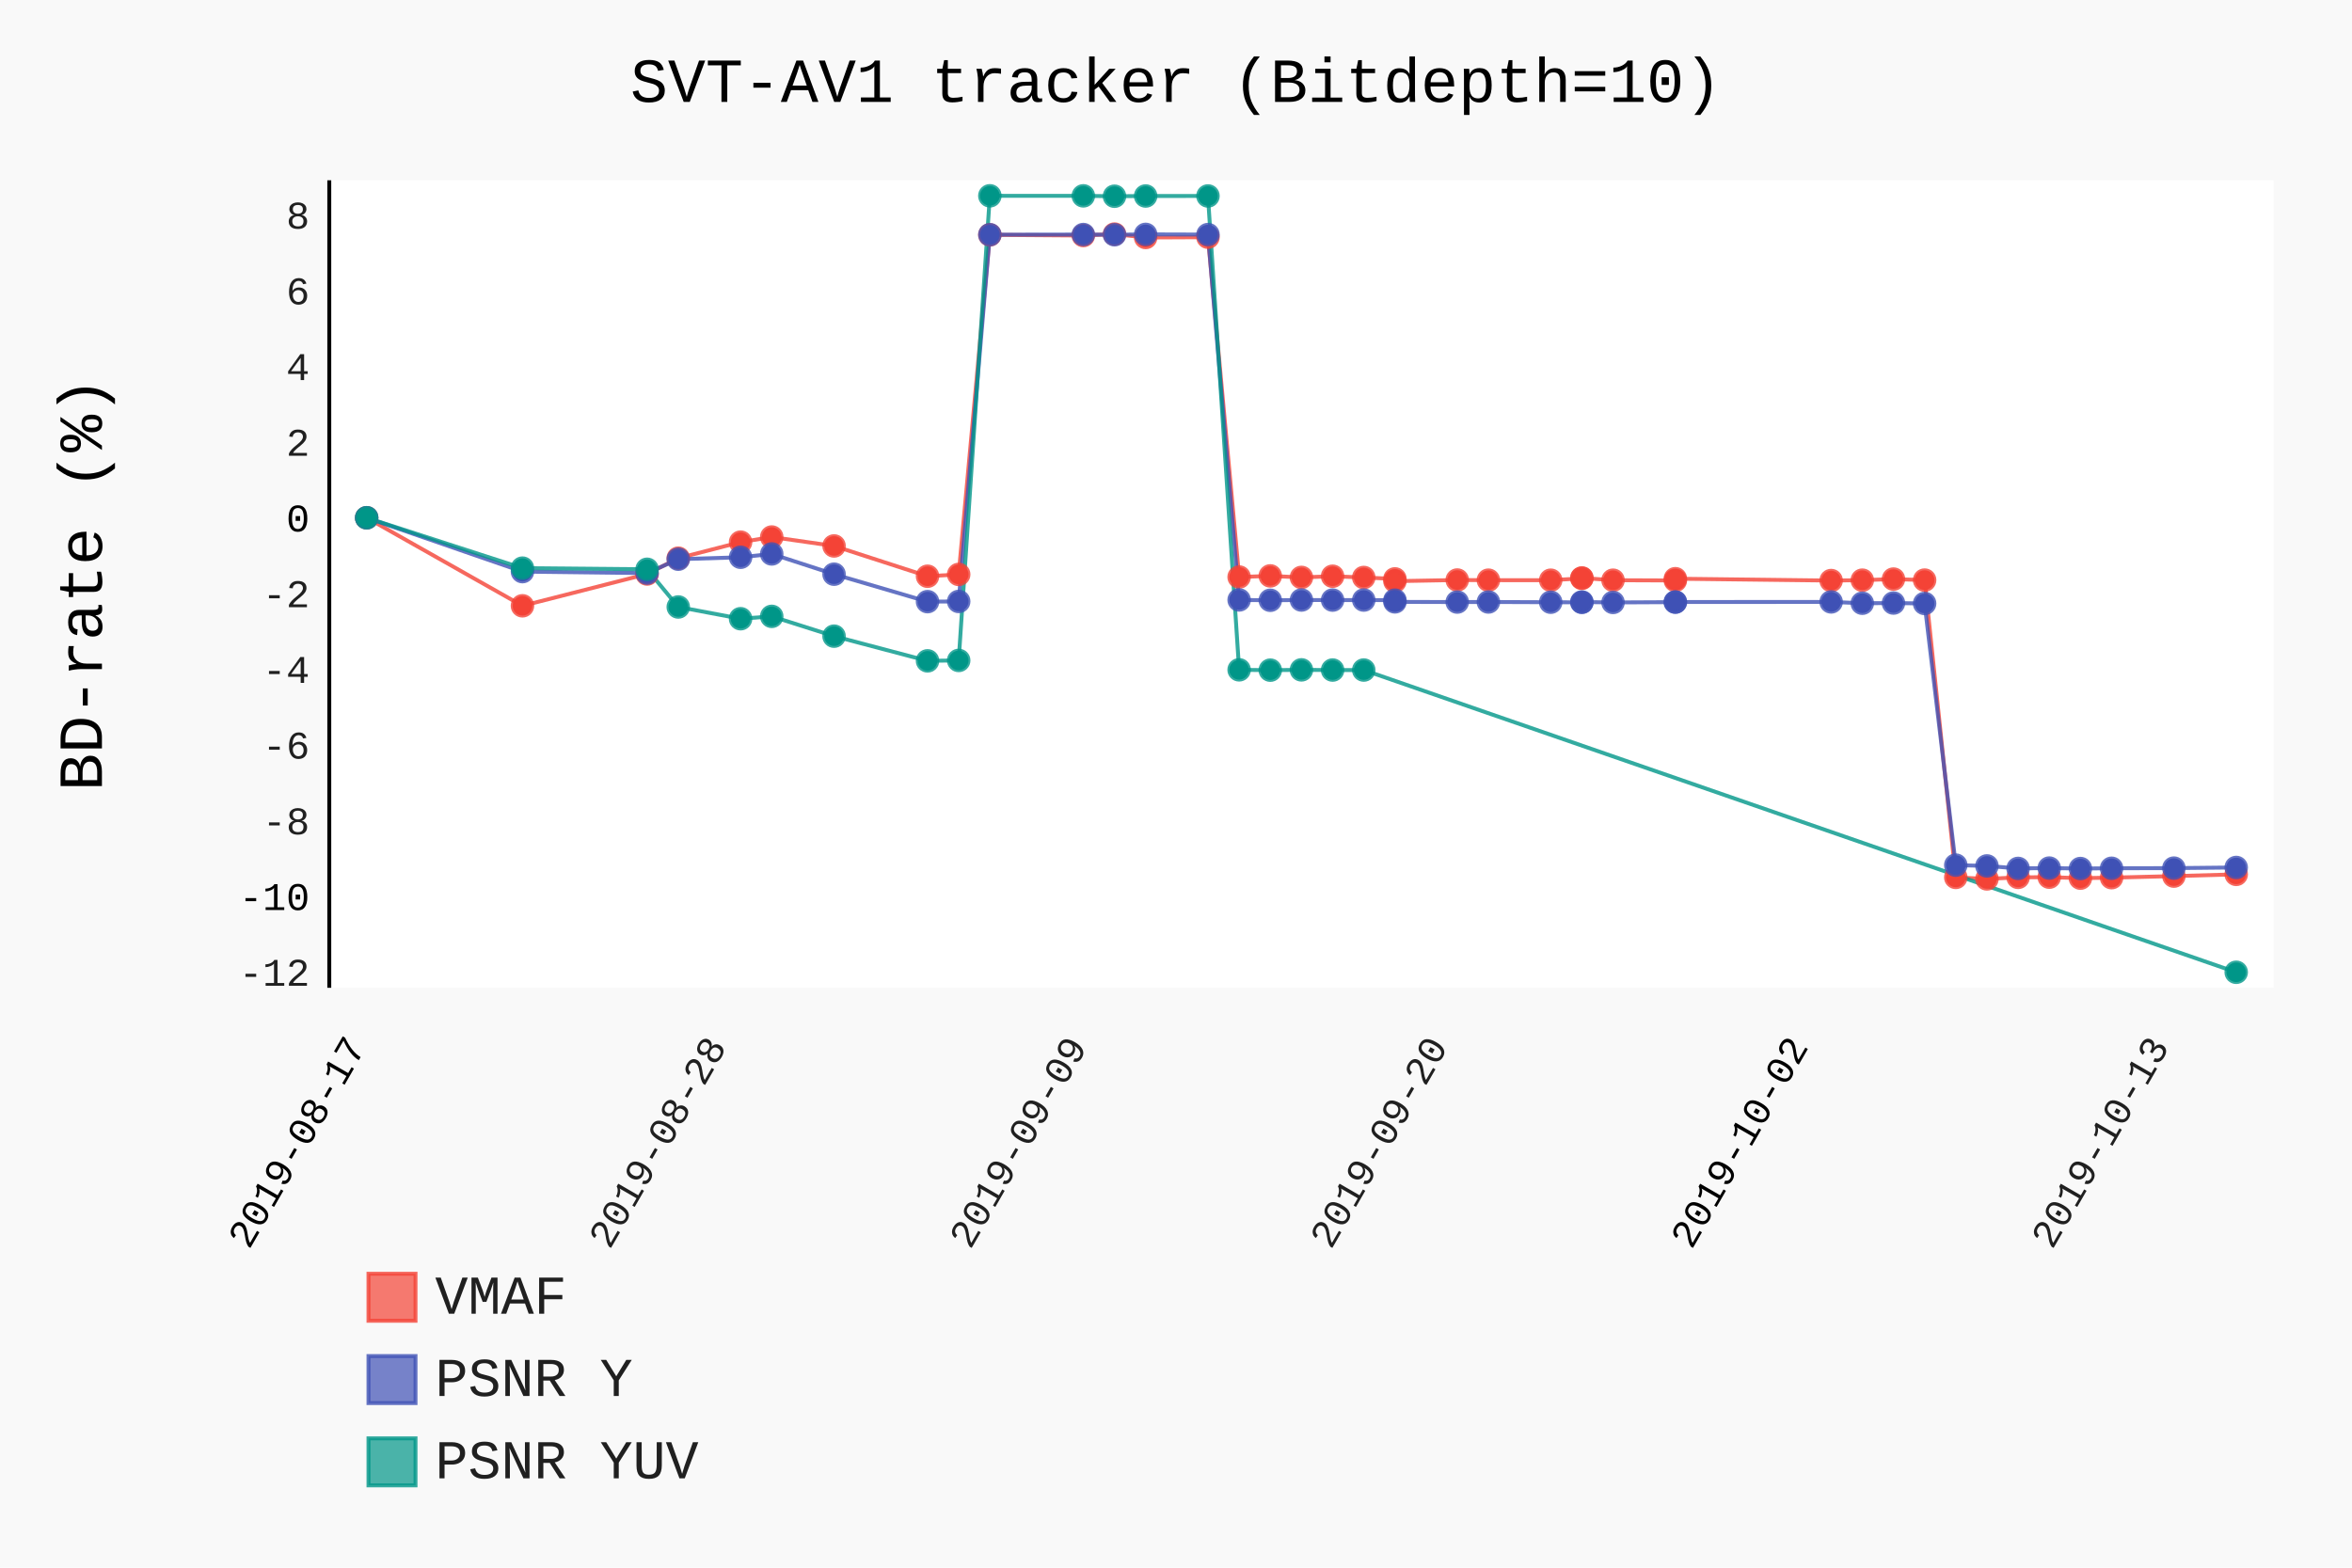
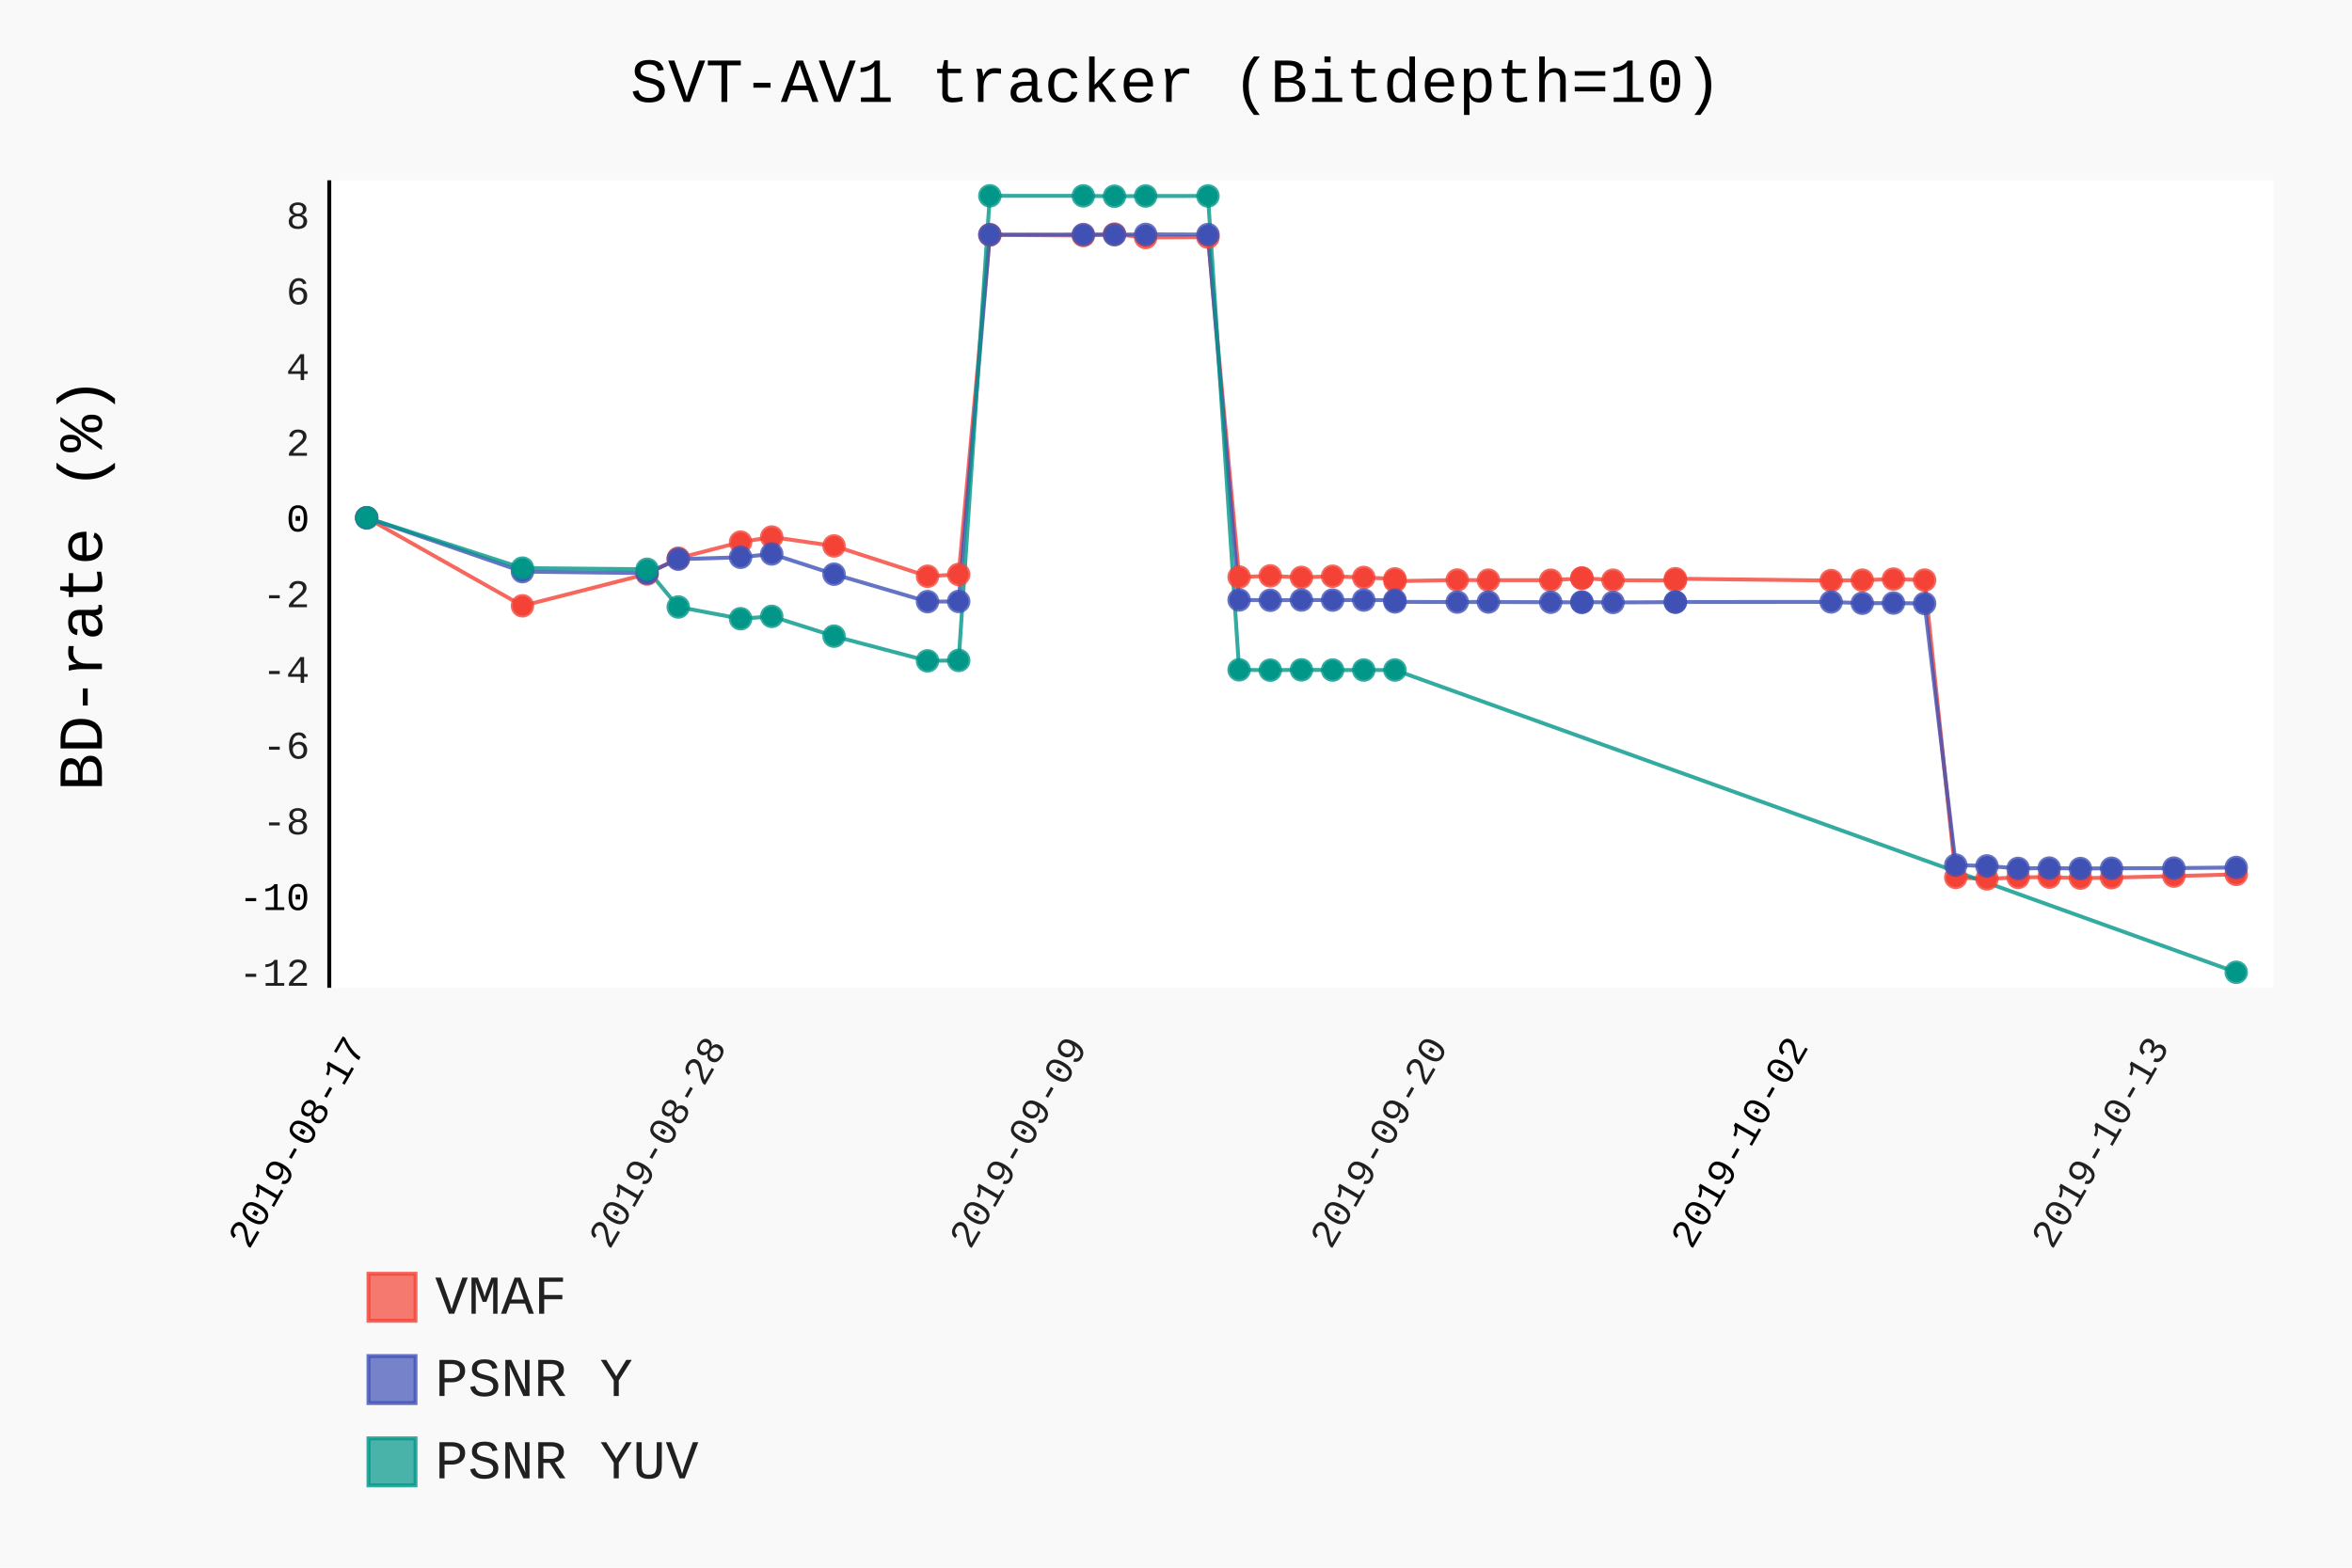
- <svg xmlns="http://www.w3.org/2000/svg" id="chart-64e48cfb-0dfd-43fa-b0f2-e432ab1cb1cc" class="pygal-chart" viewBox="0 0 600 400">
+ <svg xmlns="http://www.w3.org/2000/svg" id="chart-b3fc0b1e-4d99-46ae-9291-65f2c4a18e36" class="pygal-chart" viewBox="0 0 600 400">
  <defs>
-     <style type="text/css">#chart-64e48cfb-0dfd-43fa-b0f2-e432ab1cb1cc{-webkit-user-select:none;-webkit-font-smoothing:antialiased;font-family:Consolas,"Liberation Mono",Menlo,Courier,monospace}#chart-64e48cfb-0dfd-43fa-b0f2-e432ab1cb1cc .title{font-family:Consolas,"Liberation Mono",Menlo,Courier,monospace;font-size:16px}#chart-64e48cfb-0dfd-43fa-b0f2-e432ab1cb1cc .legends .legend text{font-family:Consolas,"Liberation Mono",Menlo,Courier,monospace;font-size:14px}#chart-64e48cfb-0dfd-43fa-b0f2-e432ab1cb1cc .axis text{font-family:Consolas,"Liberation Mono",Menlo,Courier,monospace;font-size:10px}#chart-64e48cfb-0dfd-43fa-b0f2-e432ab1cb1cc .axis text.major{font-family:Consolas,"Liberation Mono",Menlo,Courier,monospace;font-size:10px}#chart-64e48cfb-0dfd-43fa-b0f2-e432ab1cb1cc .text-overlay text.value{font-family:Consolas,"Liberation Mono",Menlo,Courier,monospace;font-size:16px}#chart-64e48cfb-0dfd-43fa-b0f2-e432ab1cb1cc .text-overlay text.label{font-family:Consolas,"Liberation Mono",Menlo,Courier,monospace;font-size:10px}#chart-64e48cfb-0dfd-43fa-b0f2-e432ab1cb1cc .tooltip{font-family:Consolas,"Liberation Mono",Menlo,Courier,monospace;font-size:14px}#chart-64e48cfb-0dfd-43fa-b0f2-e432ab1cb1cc text.no_data{font-family:Consolas,"Liberation Mono",Menlo,Courier,monospace;font-size:64px}
- #chart-64e48cfb-0dfd-43fa-b0f2-e432ab1cb1cc{background-color:rgba(249,249,249,1)}#chart-64e48cfb-0dfd-43fa-b0f2-e432ab1cb1cc path,#chart-64e48cfb-0dfd-43fa-b0f2-e432ab1cb1cc line,#chart-64e48cfb-0dfd-43fa-b0f2-e432ab1cb1cc rect,#chart-64e48cfb-0dfd-43fa-b0f2-e432ab1cb1cc circle{-webkit-transition:150ms;-moz-transition:150ms;transition:150ms}#chart-64e48cfb-0dfd-43fa-b0f2-e432ab1cb1cc .graph &gt; .background{fill:rgba(249,249,249,1)}#chart-64e48cfb-0dfd-43fa-b0f2-e432ab1cb1cc .plot &gt; .background{fill:rgba(255,255,255,1)}#chart-64e48cfb-0dfd-43fa-b0f2-e432ab1cb1cc .graph{fill:rgba(0,0,0,.87)}#chart-64e48cfb-0dfd-43fa-b0f2-e432ab1cb1cc text.no_data{fill:rgba(0,0,0,1)}#chart-64e48cfb-0dfd-43fa-b0f2-e432ab1cb1cc .title{fill:rgba(0,0,0,1)}#chart-64e48cfb-0dfd-43fa-b0f2-e432ab1cb1cc .legends .legend text{fill:rgba(0,0,0,.87)}#chart-64e48cfb-0dfd-43fa-b0f2-e432ab1cb1cc .legends .legend:hover text{fill:rgba(0,0,0,1)}#chart-64e48cfb-0dfd-43fa-b0f2-e432ab1cb1cc .axis .line{stroke:rgba(0,0,0,1)}#chart-64e48cfb-0dfd-43fa-b0f2-e432ab1cb1cc .axis .guide.line{stroke:rgba(0,0,0,.54)}#chart-64e48cfb-0dfd-43fa-b0f2-e432ab1cb1cc .axis .major.line{stroke:rgba(0,0,0,.87)}#chart-64e48cfb-0dfd-43fa-b0f2-e432ab1cb1cc .axis text.major{fill:rgba(0,0,0,1)}#chart-64e48cfb-0dfd-43fa-b0f2-e432ab1cb1cc .axis.y .guides:hover .guide.line,#chart-64e48cfb-0dfd-43fa-b0f2-e432ab1cb1cc .line-graph .axis.x .guides:hover .guide.line,#chart-64e48cfb-0dfd-43fa-b0f2-e432ab1cb1cc .stackedline-graph .axis.x .guides:hover .guide.line,#chart-64e48cfb-0dfd-43fa-b0f2-e432ab1cb1cc .xy-graph .axis.x .guides:hover .guide.line{stroke:rgba(0,0,0,1)}#chart-64e48cfb-0dfd-43fa-b0f2-e432ab1cb1cc .axis .guides:hover text{fill:rgba(0,0,0,1)}#chart-64e48cfb-0dfd-43fa-b0f2-e432ab1cb1cc .reactive{fill-opacity:.7;stroke-opacity:.8}#chart-64e48cfb-0dfd-43fa-b0f2-e432ab1cb1cc .ci{stroke:rgba(0,0,0,.87)}#chart-64e48cfb-0dfd-43fa-b0f2-e432ab1cb1cc .reactive.active,#chart-64e48cfb-0dfd-43fa-b0f2-e432ab1cb1cc .active .reactive{fill-opacity:.8;stroke-opacity:.9;stroke-width:4}#chart-64e48cfb-0dfd-43fa-b0f2-e432ab1cb1cc .ci .reactive.active{stroke-width:1.5}#chart-64e48cfb-0dfd-43fa-b0f2-e432ab1cb1cc .series text{fill:rgba(0,0,0,1)}#chart-64e48cfb-0dfd-43fa-b0f2-e432ab1cb1cc .tooltip rect{fill:rgba(255,255,255,1);stroke:rgba(0,0,0,1);-webkit-transition:opacity 150ms;-moz-transition:opacity 150ms;transition:opacity 150ms}#chart-64e48cfb-0dfd-43fa-b0f2-e432ab1cb1cc .tooltip .label{fill:rgba(0,0,0,.87)}#chart-64e48cfb-0dfd-43fa-b0f2-e432ab1cb1cc .tooltip .label{fill:rgba(0,0,0,.87)}#chart-64e48cfb-0dfd-43fa-b0f2-e432ab1cb1cc .tooltip .legend{font-size:.8em;fill:rgba(0,0,0,.54)}#chart-64e48cfb-0dfd-43fa-b0f2-e432ab1cb1cc .tooltip .x_label{font-size:.6em;fill:rgba(0,0,0,1)}#chart-64e48cfb-0dfd-43fa-b0f2-e432ab1cb1cc .tooltip .xlink{font-size:.5em;text-decoration:underline}#chart-64e48cfb-0dfd-43fa-b0f2-e432ab1cb1cc .tooltip .value{font-size:1.5em}#chart-64e48cfb-0dfd-43fa-b0f2-e432ab1cb1cc .bound{font-size:.5em}#chart-64e48cfb-0dfd-43fa-b0f2-e432ab1cb1cc .max-value{font-size:.75em;fill:rgba(0,0,0,.54)}#chart-64e48cfb-0dfd-43fa-b0f2-e432ab1cb1cc .map-element{fill:rgba(255,255,255,1);stroke:rgba(0,0,0,.54) !important}#chart-64e48cfb-0dfd-43fa-b0f2-e432ab1cb1cc .map-element .reactive{fill-opacity:inherit;stroke-opacity:inherit}#chart-64e48cfb-0dfd-43fa-b0f2-e432ab1cb1cc .color-0,#chart-64e48cfb-0dfd-43fa-b0f2-e432ab1cb1cc .color-0 a:visited{stroke:#F44336;fill:#F44336}#chart-64e48cfb-0dfd-43fa-b0f2-e432ab1cb1cc .color-1,#chart-64e48cfb-0dfd-43fa-b0f2-e432ab1cb1cc .color-1 a:visited{stroke:#3F51B5;fill:#3F51B5}#chart-64e48cfb-0dfd-43fa-b0f2-e432ab1cb1cc .color-2,#chart-64e48cfb-0dfd-43fa-b0f2-e432ab1cb1cc .color-2 a:visited{stroke:#009688;fill:#009688}#chart-64e48cfb-0dfd-43fa-b0f2-e432ab1cb1cc .text-overlay .color-0 text{fill:black}#chart-64e48cfb-0dfd-43fa-b0f2-e432ab1cb1cc .text-overlay .color-1 text{fill:black}#chart-64e48cfb-0dfd-43fa-b0f2-e432ab1cb1cc .text-overlay .color-2 text{fill:black}
- #chart-64e48cfb-0dfd-43fa-b0f2-e432ab1cb1cc text.no_data{text-anchor:middle}#chart-64e48cfb-0dfd-43fa-b0f2-e432ab1cb1cc .guide.line{fill:none}#chart-64e48cfb-0dfd-43fa-b0f2-e432ab1cb1cc .centered{text-anchor:middle}#chart-64e48cfb-0dfd-43fa-b0f2-e432ab1cb1cc .title{text-anchor:middle}#chart-64e48cfb-0dfd-43fa-b0f2-e432ab1cb1cc .legends .legend text{fill-opacity:1}#chart-64e48cfb-0dfd-43fa-b0f2-e432ab1cb1cc .axis.x text{text-anchor:middle}#chart-64e48cfb-0dfd-43fa-b0f2-e432ab1cb1cc .axis.x:not(.web) text[transform]{text-anchor:start}#chart-64e48cfb-0dfd-43fa-b0f2-e432ab1cb1cc .axis.x:not(.web) text[transform].backwards{text-anchor:end}#chart-64e48cfb-0dfd-43fa-b0f2-e432ab1cb1cc .axis.y text{text-anchor:end}#chart-64e48cfb-0dfd-43fa-b0f2-e432ab1cb1cc .axis.y text[transform].backwards{text-anchor:start}#chart-64e48cfb-0dfd-43fa-b0f2-e432ab1cb1cc .axis.y2 text{text-anchor:start}#chart-64e48cfb-0dfd-43fa-b0f2-e432ab1cb1cc .axis.y2 text[transform].backwards{text-anchor:end}#chart-64e48cfb-0dfd-43fa-b0f2-e432ab1cb1cc .axis .guide.line{stroke-dasharray:4,4}#chart-64e48cfb-0dfd-43fa-b0f2-e432ab1cb1cc .axis .major.guide.line{stroke-dasharray:6,6}#chart-64e48cfb-0dfd-43fa-b0f2-e432ab1cb1cc .horizontal .axis.y .guide.line,#chart-64e48cfb-0dfd-43fa-b0f2-e432ab1cb1cc .horizontal .axis.y2 .guide.line,#chart-64e48cfb-0dfd-43fa-b0f2-e432ab1cb1cc .vertical .axis.x .guide.line{opacity:0}#chart-64e48cfb-0dfd-43fa-b0f2-e432ab1cb1cc .horizontal .axis.always_show .guide.line,#chart-64e48cfb-0dfd-43fa-b0f2-e432ab1cb1cc .vertical .axis.always_show .guide.line{opacity:1 !important}#chart-64e48cfb-0dfd-43fa-b0f2-e432ab1cb1cc .axis.y .guides:hover .guide.line,#chart-64e48cfb-0dfd-43fa-b0f2-e432ab1cb1cc .axis.y2 .guides:hover .guide.line,#chart-64e48cfb-0dfd-43fa-b0f2-e432ab1cb1cc .axis.x .guides:hover .guide.line{opacity:1}#chart-64e48cfb-0dfd-43fa-b0f2-e432ab1cb1cc .axis .guides:hover text{opacity:1}#chart-64e48cfb-0dfd-43fa-b0f2-e432ab1cb1cc .nofill{fill:none}#chart-64e48cfb-0dfd-43fa-b0f2-e432ab1cb1cc .subtle-fill{fill-opacity:.2}#chart-64e48cfb-0dfd-43fa-b0f2-e432ab1cb1cc .dot{stroke-width:1px;fill-opacity:1}#chart-64e48cfb-0dfd-43fa-b0f2-e432ab1cb1cc .dot.active{stroke-width:5px}#chart-64e48cfb-0dfd-43fa-b0f2-e432ab1cb1cc .dot.negative{fill:transparent}#chart-64e48cfb-0dfd-43fa-b0f2-e432ab1cb1cc text,#chart-64e48cfb-0dfd-43fa-b0f2-e432ab1cb1cc tspan{stroke:none !important}#chart-64e48cfb-0dfd-43fa-b0f2-e432ab1cb1cc .series text.active{opacity:1}#chart-64e48cfb-0dfd-43fa-b0f2-e432ab1cb1cc .tooltip rect{fill-opacity:.95;stroke-width:.5}#chart-64e48cfb-0dfd-43fa-b0f2-e432ab1cb1cc .tooltip text{fill-opacity:1}#chart-64e48cfb-0dfd-43fa-b0f2-e432ab1cb1cc .showable{visibility:hidden}#chart-64e48cfb-0dfd-43fa-b0f2-e432ab1cb1cc .showable.shown{visibility:visible}#chart-64e48cfb-0dfd-43fa-b0f2-e432ab1cb1cc .gauge-background{fill:rgba(229,229,229,1);stroke:none}#chart-64e48cfb-0dfd-43fa-b0f2-e432ab1cb1cc .bg-lines{stroke:rgba(249,249,249,1);stroke-width:2px}</style>
+     <style type="text/css">#chart-b3fc0b1e-4d99-46ae-9291-65f2c4a18e36{-webkit-user-select:none;-webkit-font-smoothing:antialiased;font-family:Consolas,"Liberation Mono",Menlo,Courier,monospace}#chart-b3fc0b1e-4d99-46ae-9291-65f2c4a18e36 .title{font-family:Consolas,"Liberation Mono",Menlo,Courier,monospace;font-size:16px}#chart-b3fc0b1e-4d99-46ae-9291-65f2c4a18e36 .legends .legend text{font-family:Consolas,"Liberation Mono",Menlo,Courier,monospace;font-size:14px}#chart-b3fc0b1e-4d99-46ae-9291-65f2c4a18e36 .axis text{font-family:Consolas,"Liberation Mono",Menlo,Courier,monospace;font-size:10px}#chart-b3fc0b1e-4d99-46ae-9291-65f2c4a18e36 .axis text.major{font-family:Consolas,"Liberation Mono",Menlo,Courier,monospace;font-size:10px}#chart-b3fc0b1e-4d99-46ae-9291-65f2c4a18e36 .text-overlay text.value{font-family:Consolas,"Liberation Mono",Menlo,Courier,monospace;font-size:16px}#chart-b3fc0b1e-4d99-46ae-9291-65f2c4a18e36 .text-overlay text.label{font-family:Consolas,"Liberation Mono",Menlo,Courier,monospace;font-size:10px}#chart-b3fc0b1e-4d99-46ae-9291-65f2c4a18e36 .tooltip{font-family:Consolas,"Liberation Mono",Menlo,Courier,monospace;font-size:14px}#chart-b3fc0b1e-4d99-46ae-9291-65f2c4a18e36 text.no_data{font-family:Consolas,"Liberation Mono",Menlo,Courier,monospace;font-size:64px}
+ #chart-b3fc0b1e-4d99-46ae-9291-65f2c4a18e36{background-color:rgba(249,249,249,1)}#chart-b3fc0b1e-4d99-46ae-9291-65f2c4a18e36 path,#chart-b3fc0b1e-4d99-46ae-9291-65f2c4a18e36 line,#chart-b3fc0b1e-4d99-46ae-9291-65f2c4a18e36 rect,#chart-b3fc0b1e-4d99-46ae-9291-65f2c4a18e36 circle{-webkit-transition:150ms;-moz-transition:150ms;transition:150ms}#chart-b3fc0b1e-4d99-46ae-9291-65f2c4a18e36 .graph &gt; .background{fill:rgba(249,249,249,1)}#chart-b3fc0b1e-4d99-46ae-9291-65f2c4a18e36 .plot &gt; .background{fill:rgba(255,255,255,1)}#chart-b3fc0b1e-4d99-46ae-9291-65f2c4a18e36 .graph{fill:rgba(0,0,0,.87)}#chart-b3fc0b1e-4d99-46ae-9291-65f2c4a18e36 text.no_data{fill:rgba(0,0,0,1)}#chart-b3fc0b1e-4d99-46ae-9291-65f2c4a18e36 .title{fill:rgba(0,0,0,1)}#chart-b3fc0b1e-4d99-46ae-9291-65f2c4a18e36 .legends .legend text{fill:rgba(0,0,0,.87)}#chart-b3fc0b1e-4d99-46ae-9291-65f2c4a18e36 .legends .legend:hover text{fill:rgba(0,0,0,1)}#chart-b3fc0b1e-4d99-46ae-9291-65f2c4a18e36 .axis .line{stroke:rgba(0,0,0,1)}#chart-b3fc0b1e-4d99-46ae-9291-65f2c4a18e36 .axis .guide.line{stroke:rgba(0,0,0,.54)}#chart-b3fc0b1e-4d99-46ae-9291-65f2c4a18e36 .axis .major.line{stroke:rgba(0,0,0,.87)}#chart-b3fc0b1e-4d99-46ae-9291-65f2c4a18e36 .axis text.major{fill:rgba(0,0,0,1)}#chart-b3fc0b1e-4d99-46ae-9291-65f2c4a18e36 .axis.y .guides:hover .guide.line,#chart-b3fc0b1e-4d99-46ae-9291-65f2c4a18e36 .line-graph .axis.x .guides:hover .guide.line,#chart-b3fc0b1e-4d99-46ae-9291-65f2c4a18e36 .stackedline-graph .axis.x .guides:hover .guide.line,#chart-b3fc0b1e-4d99-46ae-9291-65f2c4a18e36 .xy-graph .axis.x .guides:hover .guide.line{stroke:rgba(0,0,0,1)}#chart-b3fc0b1e-4d99-46ae-9291-65f2c4a18e36 .axis .guides:hover text{fill:rgba(0,0,0,1)}#chart-b3fc0b1e-4d99-46ae-9291-65f2c4a18e36 .reactive{fill-opacity:.7;stroke-opacity:.8}#chart-b3fc0b1e-4d99-46ae-9291-65f2c4a18e36 .ci{stroke:rgba(0,0,0,.87)}#chart-b3fc0b1e-4d99-46ae-9291-65f2c4a18e36 .reactive.active,#chart-b3fc0b1e-4d99-46ae-9291-65f2c4a18e36 .active .reactive{fill-opacity:.8;stroke-opacity:.9;stroke-width:4}#chart-b3fc0b1e-4d99-46ae-9291-65f2c4a18e36 .ci .reactive.active{stroke-width:1.5}#chart-b3fc0b1e-4d99-46ae-9291-65f2c4a18e36 .series text{fill:rgba(0,0,0,1)}#chart-b3fc0b1e-4d99-46ae-9291-65f2c4a18e36 .tooltip rect{fill:rgba(255,255,255,1);stroke:rgba(0,0,0,1);-webkit-transition:opacity 150ms;-moz-transition:opacity 150ms;transition:opacity 150ms}#chart-b3fc0b1e-4d99-46ae-9291-65f2c4a18e36 .tooltip .label{fill:rgba(0,0,0,.87)}#chart-b3fc0b1e-4d99-46ae-9291-65f2c4a18e36 .tooltip .label{fill:rgba(0,0,0,.87)}#chart-b3fc0b1e-4d99-46ae-9291-65f2c4a18e36 .tooltip .legend{font-size:.8em;fill:rgba(0,0,0,.54)}#chart-b3fc0b1e-4d99-46ae-9291-65f2c4a18e36 .tooltip .x_label{font-size:.6em;fill:rgba(0,0,0,1)}#chart-b3fc0b1e-4d99-46ae-9291-65f2c4a18e36 .tooltip .xlink{font-size:.5em;text-decoration:underline}#chart-b3fc0b1e-4d99-46ae-9291-65f2c4a18e36 .tooltip .value{font-size:1.5em}#chart-b3fc0b1e-4d99-46ae-9291-65f2c4a18e36 .bound{font-size:.5em}#chart-b3fc0b1e-4d99-46ae-9291-65f2c4a18e36 .max-value{font-size:.75em;fill:rgba(0,0,0,.54)}#chart-b3fc0b1e-4d99-46ae-9291-65f2c4a18e36 .map-element{fill:rgba(255,255,255,1);stroke:rgba(0,0,0,.54) !important}#chart-b3fc0b1e-4d99-46ae-9291-65f2c4a18e36 .map-element .reactive{fill-opacity:inherit;stroke-opacity:inherit}#chart-b3fc0b1e-4d99-46ae-9291-65f2c4a18e36 .color-0,#chart-b3fc0b1e-4d99-46ae-9291-65f2c4a18e36 .color-0 a:visited{stroke:#F44336;fill:#F44336}#chart-b3fc0b1e-4d99-46ae-9291-65f2c4a18e36 .color-1,#chart-b3fc0b1e-4d99-46ae-9291-65f2c4a18e36 .color-1 a:visited{stroke:#3F51B5;fill:#3F51B5}#chart-b3fc0b1e-4d99-46ae-9291-65f2c4a18e36 .color-2,#chart-b3fc0b1e-4d99-46ae-9291-65f2c4a18e36 .color-2 a:visited{stroke:#009688;fill:#009688}#chart-b3fc0b1e-4d99-46ae-9291-65f2c4a18e36 .text-overlay .color-0 text{fill:black}#chart-b3fc0b1e-4d99-46ae-9291-65f2c4a18e36 .text-overlay .color-1 text{fill:black}#chart-b3fc0b1e-4d99-46ae-9291-65f2c4a18e36 .text-overlay .color-2 text{fill:black}
+ #chart-b3fc0b1e-4d99-46ae-9291-65f2c4a18e36 text.no_data{text-anchor:middle}#chart-b3fc0b1e-4d99-46ae-9291-65f2c4a18e36 .guide.line{fill:none}#chart-b3fc0b1e-4d99-46ae-9291-65f2c4a18e36 .centered{text-anchor:middle}#chart-b3fc0b1e-4d99-46ae-9291-65f2c4a18e36 .title{text-anchor:middle}#chart-b3fc0b1e-4d99-46ae-9291-65f2c4a18e36 .legends .legend text{fill-opacity:1}#chart-b3fc0b1e-4d99-46ae-9291-65f2c4a18e36 .axis.x text{text-anchor:middle}#chart-b3fc0b1e-4d99-46ae-9291-65f2c4a18e36 .axis.x:not(.web) text[transform]{text-anchor:start}#chart-b3fc0b1e-4d99-46ae-9291-65f2c4a18e36 .axis.x:not(.web) text[transform].backwards{text-anchor:end}#chart-b3fc0b1e-4d99-46ae-9291-65f2c4a18e36 .axis.y text{text-anchor:end}#chart-b3fc0b1e-4d99-46ae-9291-65f2c4a18e36 .axis.y text[transform].backwards{text-anchor:start}#chart-b3fc0b1e-4d99-46ae-9291-65f2c4a18e36 .axis.y2 text{text-anchor:start}#chart-b3fc0b1e-4d99-46ae-9291-65f2c4a18e36 .axis.y2 text[transform].backwards{text-anchor:end}#chart-b3fc0b1e-4d99-46ae-9291-65f2c4a18e36 .axis .guide.line{stroke-dasharray:4,4}#chart-b3fc0b1e-4d99-46ae-9291-65f2c4a18e36 .axis .major.guide.line{stroke-dasharray:6,6}#chart-b3fc0b1e-4d99-46ae-9291-65f2c4a18e36 .horizontal .axis.y .guide.line,#chart-b3fc0b1e-4d99-46ae-9291-65f2c4a18e36 .horizontal .axis.y2 .guide.line,#chart-b3fc0b1e-4d99-46ae-9291-65f2c4a18e36 .vertical .axis.x .guide.line{opacity:0}#chart-b3fc0b1e-4d99-46ae-9291-65f2c4a18e36 .horizontal .axis.always_show .guide.line,#chart-b3fc0b1e-4d99-46ae-9291-65f2c4a18e36 .vertical .axis.always_show .guide.line{opacity:1 !important}#chart-b3fc0b1e-4d99-46ae-9291-65f2c4a18e36 .axis.y .guides:hover .guide.line,#chart-b3fc0b1e-4d99-46ae-9291-65f2c4a18e36 .axis.y2 .guides:hover .guide.line,#chart-b3fc0b1e-4d99-46ae-9291-65f2c4a18e36 .axis.x .guides:hover .guide.line{opacity:1}#chart-b3fc0b1e-4d99-46ae-9291-65f2c4a18e36 .axis .guides:hover text{opacity:1}#chart-b3fc0b1e-4d99-46ae-9291-65f2c4a18e36 .nofill{fill:none}#chart-b3fc0b1e-4d99-46ae-9291-65f2c4a18e36 .subtle-fill{fill-opacity:.2}#chart-b3fc0b1e-4d99-46ae-9291-65f2c4a18e36 .dot{stroke-width:1px;fill-opacity:1}#chart-b3fc0b1e-4d99-46ae-9291-65f2c4a18e36 .dot.active{stroke-width:5px}#chart-b3fc0b1e-4d99-46ae-9291-65f2c4a18e36 .dot.negative{fill:transparent}#chart-b3fc0b1e-4d99-46ae-9291-65f2c4a18e36 text,#chart-b3fc0b1e-4d99-46ae-9291-65f2c4a18e36 tspan{stroke:none !important}#chart-b3fc0b1e-4d99-46ae-9291-65f2c4a18e36 .series text.active{opacity:1}#chart-b3fc0b1e-4d99-46ae-9291-65f2c4a18e36 .tooltip rect{fill-opacity:.95;stroke-width:.5}#chart-b3fc0b1e-4d99-46ae-9291-65f2c4a18e36 .tooltip text{fill-opacity:1}#chart-b3fc0b1e-4d99-46ae-9291-65f2c4a18e36 .showable{visibility:hidden}#chart-b3fc0b1e-4d99-46ae-9291-65f2c4a18e36 .showable.shown{visibility:visible}#chart-b3fc0b1e-4d99-46ae-9291-65f2c4a18e36 .gauge-background{fill:rgba(229,229,229,1);stroke:none}#chart-b3fc0b1e-4d99-46ae-9291-65f2c4a18e36 .bg-lines{stroke:rgba(249,249,249,1);stroke-width:2px}</style>
  </defs>
  <g class="graph datetimeline-graph vertical">
    <rect class="background" height="400" width="600" x="0" y="0" />
    <g class="plot" transform="translate(84, 46)">
      <rect class="background" height="206.038" width="496.0" x="0" y="0" />
      <g class="axis y">
        <g class="guides">
          <text class="" x="-5" y="205.518">-12</text>
        </g>
        <g class="guides">
          <text class="major" x="-5" y="186.199">-10</text>
        </g>
        <g class="guides">
          <text class="" x="-5" y="166.881">-8</text>
        </g>
        <g class="guides">
          <text class="" x="-5" y="147.562">-6</text>
        </g>
        <g class="guides">
          <text class="" x="-5" y="128.243">-4</text>
        </g>
        <g class="guides">
          <text class="" x="-5" y="108.924">-2</text>
        </g>
        <g class="guides">
          <text class="major" x="-5" y="89.606">0</text>
        </g>
        <g class="guides">
          <text class="" x="-5" y="70.287">2</text>
        </g>
        <g class="guides">
          <text class="" x="-5" y="50.968">4</text>
        </g>
        <g class="guides">
          <text class="" x="-5" y="31.649">6</text>
        </g>
        <g class="guides">
          <text class="" x="-5" y="12.331">8</text>
        </g>
      </g>
      <g class="axis x">
        <path class="line" d="M0 0 v206.038" />
        <g class="guides">
          <path class="major guide line" d="M9.538 0 v206.038" />
          <text class="major backwards" x="9.538" y="221.038" transform="rotate(300 9.538462 221.0385)">2019-08-17</text>
        </g>
        <g class="guides">
          <path class="guide line" d="M101.538 0 v206.038" />
          <text class="backwards" x="101.538" y="221.038" transform="rotate(300 101.5375 221.0385)">2019-08-28</text>
        </g>
        <g class="guides">
          <path class="guide line" d="M193.537 0 v206.038" />
          <text class="backwards" x="193.537" y="221.038" transform="rotate(300 193.5366 221.0385)">2019-09-09</text>
        </g>
        <g class="guides">
          <path class="guide line" d="M285.536 0 v206.038" />
          <text class="backwards" x="285.536" y="221.038" transform="rotate(300 285.5356 221.0385)">2019-09-20</text>
        </g>
        <g class="guides">
          <path class="major guide line" d="M377.535 0 v206.038" />
          <text class="major backwards" x="377.535" y="221.038" transform="rotate(300 377.5347 221.0385)">2019-10-02</text>
        </g>
        <g class="guides">
          <path class="guide line" d="M469.534 0 v206.038" />
          <text class="backwards" x="469.534" y="221.038" transform="rotate(300 469.5337 221.0385)">2019-10-13</text>
        </g>
      </g>
      <g class="series serie-0 color-0">
        <path class="line reactive nofill" d="M9.538 86.106 L49.282 108.573 81.077 100.46 89.026 96.422 104.923 92.326 112.872 91.022 128.769 93.302 152.615 101.029 160.564 100.566 168.513 13.921 192.359 14.095 200.308 13.728 208.256 14.597 224.154 14.52 232.103 101.232 240.051 100.942 248 101.329 255.949 101.029 263.897 101.348 271.846 101.706 271.846 102.285 287.744 101.995 295.692 102.034 311.59 102.044 319.538 101.57 319.538 101.464 327.487 102.044 343.385 102.111 343.385 101.657 383.128 102.131 391.077 102.034 399.026 101.754 406.974 102.015 414.923 177.87 422.872 178.256 430.821 177.86 438.769 177.812 446.718 178.063 454.667 177.937 470.564 177.541 486.462 177.097" />
      </g>
      <g class="series serie-1 color-1">
        <path class="line reactive nofill" d="M9.538 86.106 L49.282 99.851 81.077 100.228 89.026 96.683 104.923 96.19 112.872 95.34 128.769 100.508 152.615 107.511 160.564 107.463 168.513 13.882 192.359 13.844 200.308 13.892 208.256 13.805 224.154 13.853 232.103 107.076 240.051 107.163 248 107.095 255.949 107.115 263.897 107.105 271.846 107.134 271.846 107.569 287.744 107.617 295.692 107.598 311.59 107.656 319.538 107.694 319.538 107.607 327.487 107.714 343.385 107.636 343.385 107.607 383.128 107.578 391.077 107.917 399.026 107.868 406.974 107.975 414.923 174.74 422.872 174.943 430.821 175.581 438.769 175.494 446.718 175.609 454.667 175.542 470.564 175.503 486.462 175.339" />
      </g>
      <g class="series serie-2 color-2">
-         <path class="line reactive nofill" d="M9.538 86.106 L49.282 98.962 81.077 99.252 89.026 108.873 104.923 111.867 112.872 111.268 128.769 116.32 152.615 122.618 160.564 122.512 168.513 3.962 192.359 3.972 200.308 4.069 208.256 4.011 224.154 4.001 232.103 124.907 240.051 124.994 248 124.917 255.949 124.965 263.897 124.965 486.462 202.076" />
+         <path class="line reactive nofill" d="M9.538 86.106 L49.282 98.962 81.077 99.252 89.026 108.873 104.923 111.867 112.872 111.268 128.769 116.32 152.615 122.618 160.564 122.512 168.513 3.962 192.359 3.972 200.308 4.069 208.256 4.011 224.154 4.001 232.103 124.907 240.051 124.994 248 124.917 255.949 124.965 263.897 124.965 271.846 124.956 486.462 202.076" />
      </g>
    </g>
    <g class="titles">
      <text class="title plot_title" x="300.0" y="26">SVT-AV1 tracker (Bitdepth=10)</text>
      <text class="title" x="0" y="175.019" transform="rotate(-90 0 149.0192)">BD-rate (%)</text>
    </g>
    <g class="plot overlay" transform="translate(84, 46)">
      <g class="series serie-0 color-0">
        <g class="dots">
          <circle class="dot reactive tooltip-trigger" cx="9.538" cy="86.106" r="2.5" />
        </g>
        <g class="dots">
          <circle class="dot reactive tooltip-trigger" cx="49.282" cy="108.573" r="2.5" />
        </g>
        <g class="dots">
          <circle class="dot reactive tooltip-trigger" cx="81.077" cy="100.46" r="2.5" />
        </g>
        <g class="dots">
          <circle class="dot reactive tooltip-trigger" cx="89.026" cy="96.422" r="2.5" />
        </g>
        <g class="dots">
          <circle class="dot reactive tooltip-trigger" cx="104.923" cy="92.326" r="2.5" />
        </g>
        <g class="dots">
          <circle class="dot reactive tooltip-trigger" cx="112.872" cy="91.022" r="2.5" />
        </g>
        <g class="dots">
          <circle class="dot reactive tooltip-trigger" cx="128.769" cy="93.302" r="2.5" />
        </g>
        <g class="dots">
          <circle class="dot reactive tooltip-trigger" cx="152.615" cy="101.029" r="2.5" />
        </g>
        <g class="dots">
          <circle class="dot reactive tooltip-trigger" cx="160.564" cy="100.566" r="2.5" />
        </g>
        <g class="dots">
          <circle class="dot reactive tooltip-trigger" cx="168.513" cy="13.921" r="2.5" />
        </g>
        <g class="dots">
          <circle class="dot reactive tooltip-trigger" cx="192.359" cy="14.095" r="2.5" />
        </g>
        <g class="dots">
          <circle class="dot reactive tooltip-trigger" cx="200.308" cy="13.728" r="2.5" />
        </g>
        <g class="dots">
          <circle class="dot reactive tooltip-trigger" cx="208.256" cy="14.597" r="2.5" />
        </g>
        <g class="dots">
          <circle class="dot reactive tooltip-trigger" cx="224.154" cy="14.52" r="2.5" />
        </g>
        <g class="dots">
          <circle class="dot reactive tooltip-trigger" cx="232.103" cy="101.232" r="2.5" />
        </g>
        <g class="dots">
          <circle class="dot reactive tooltip-trigger" cx="240.051" cy="100.942" r="2.5" />
        </g>
        <g class="dots">
          <circle class="dot reactive tooltip-trigger" cx="248.0" cy="101.329" r="2.5" />
        </g>
        <g class="dots">
          <circle class="dot reactive tooltip-trigger" cx="255.949" cy="101.029" r="2.5" />
        </g>
        <g class="dots">
          <circle class="dot reactive tooltip-trigger" cx="263.897" cy="101.348" r="2.5" />
        </g>
        <g class="dots">
          <circle class="dot reactive tooltip-trigger" cx="271.846" cy="101.706" r="2.5" />
        </g>
        <g class="dots">
          <circle class="dot reactive tooltip-trigger" cx="271.846" cy="102.285" r="2.5" />
        </g>
        <g class="dots">
          <circle class="dot reactive tooltip-trigger" cx="287.744" cy="101.995" r="2.5" />
        </g>
        <g class="dots">
          <circle class="dot reactive tooltip-trigger" cx="295.692" cy="102.034" r="2.5" />
        </g>
        <g class="dots">
          <circle class="dot reactive tooltip-trigger" cx="311.59" cy="102.044" r="2.5" />
        </g>
        <g class="dots">
          <circle class="dot reactive tooltip-trigger" cx="319.538" cy="101.57" r="2.5" />
        </g>
        <g class="dots">
          <circle class="dot reactive tooltip-trigger" cx="319.538" cy="101.464" r="2.5" />
        </g>
        <g class="dots">
          <circle class="dot reactive tooltip-trigger" cx="327.487" cy="102.044" r="2.5" />
        </g>
        <g class="dots">
          <circle class="dot reactive tooltip-trigger" cx="343.385" cy="102.111" r="2.5" />
        </g>
        <g class="dots">
          <circle class="dot reactive tooltip-trigger" cx="343.385" cy="101.657" r="2.5" />
        </g>
        <g class="dots">
          <circle class="dot reactive tooltip-trigger" cx="383.128" cy="102.131" r="2.5" />
        </g>
        <g class="dots">
          <circle class="dot reactive tooltip-trigger" cx="391.077" cy="102.034" r="2.5" />
        </g>
        <g class="dots">
          <circle class="dot reactive tooltip-trigger" cx="399.026" cy="101.754" r="2.5" />
        </g>
        <g class="dots">
          <circle class="dot reactive tooltip-trigger" cx="406.974" cy="102.015" r="2.5" />
        </g>
        <g class="dots">
          <circle class="dot reactive tooltip-trigger" cx="414.923" cy="177.87" r="2.5" />
        </g>
        <g class="dots">
          <circle class="dot reactive tooltip-trigger" cx="422.872" cy="178.256" r="2.5" />
        </g>
        <g class="dots">
          <circle class="dot reactive tooltip-trigger" cx="430.821" cy="177.86" r="2.5" />
        </g>
        <g class="dots">
          <circle class="dot reactive tooltip-trigger" cx="438.769" cy="177.812" r="2.5" />
        </g>
        <g class="dots">
          <circle class="dot reactive tooltip-trigger" cx="446.718" cy="178.063" r="2.5" />
        </g>
        <g class="dots">
          <circle class="dot reactive tooltip-trigger" cx="454.667" cy="177.937" r="2.5" />
        </g>
        <g class="dots">
          <circle class="dot reactive tooltip-trigger" cx="470.564" cy="177.541" r="2.5" />
        </g>
        <g class="dots">
          <circle class="dot reactive tooltip-trigger" cx="486.462" cy="177.097" r="2.5" />
        </g>
      </g>
      <g class="series serie-1 color-1">
        <g class="dots">
          <circle class="dot reactive tooltip-trigger" cx="9.538" cy="86.106" r="2.5" />
        </g>
        <g class="dots">
          <circle class="dot reactive tooltip-trigger" cx="49.282" cy="99.851" r="2.5" />
        </g>
        <g class="dots">
          <circle class="dot reactive tooltip-trigger" cx="81.077" cy="100.228" r="2.5" />
        </g>
        <g class="dots">
          <circle class="dot reactive tooltip-trigger" cx="89.026" cy="96.683" r="2.5" />
        </g>
        <g class="dots">
          <circle class="dot reactive tooltip-trigger" cx="104.923" cy="96.19" r="2.5" />
        </g>
        <g class="dots">
          <circle class="dot reactive tooltip-trigger" cx="112.872" cy="95.34" r="2.5" />
        </g>
        <g class="dots">
          <circle class="dot reactive tooltip-trigger" cx="128.769" cy="100.508" r="2.5" />
        </g>
        <g class="dots">
          <circle class="dot reactive tooltip-trigger" cx="152.615" cy="107.511" r="2.5" />
        </g>
        <g class="dots">
          <circle class="dot reactive tooltip-trigger" cx="160.564" cy="107.463" r="2.5" />
        </g>
        <g class="dots">
          <circle class="dot reactive tooltip-trigger" cx="168.513" cy="13.882" r="2.5" />
        </g>
        <g class="dots">
          <circle class="dot reactive tooltip-trigger" cx="192.359" cy="13.844" r="2.5" />
        </g>
        <g class="dots">
          <circle class="dot reactive tooltip-trigger" cx="200.308" cy="13.892" r="2.5" />
        </g>
        <g class="dots">
          <circle class="dot reactive tooltip-trigger" cx="208.256" cy="13.805" r="2.5" />
        </g>
        <g class="dots">
          <circle class="dot reactive tooltip-trigger" cx="224.154" cy="13.853" r="2.5" />
        </g>
        <g class="dots">
          <circle class="dot reactive tooltip-trigger" cx="232.103" cy="107.076" r="2.5" />
        </g>
        <g class="dots">
          <circle class="dot reactive tooltip-trigger" cx="240.051" cy="107.163" r="2.5" />
        </g>
        <g class="dots">
          <circle class="dot reactive tooltip-trigger" cx="248.0" cy="107.095" r="2.5" />
        </g>
        <g class="dots">
          <circle class="dot reactive tooltip-trigger" cx="255.949" cy="107.115" r="2.5" />
        </g>
        <g class="dots">
          <circle class="dot reactive tooltip-trigger" cx="263.897" cy="107.105" r="2.5" />
        </g>
        <g class="dots">
          <circle class="dot reactive tooltip-trigger" cx="271.846" cy="107.134" r="2.5" />
        </g>
        <g class="dots">
          <circle class="dot reactive tooltip-trigger" cx="271.846" cy="107.569" r="2.5" />
        </g>
        <g class="dots">
          <circle class="dot reactive tooltip-trigger" cx="287.744" cy="107.617" r="2.5" />
        </g>
        <g class="dots">
          <circle class="dot reactive tooltip-trigger" cx="295.692" cy="107.598" r="2.5" />
        </g>
        <g class="dots">
          <circle class="dot reactive tooltip-trigger" cx="311.59" cy="107.656" r="2.5" />
        </g>
        <g class="dots">
          <circle class="dot reactive tooltip-trigger" cx="319.538" cy="107.694" r="2.5" />
        </g>
        <g class="dots">
          <circle class="dot reactive tooltip-trigger" cx="319.538" cy="107.607" r="2.5" />
        </g>
        <g class="dots">
          <circle class="dot reactive tooltip-trigger" cx="327.487" cy="107.714" r="2.5" />
        </g>
        <g class="dots">
          <circle class="dot reactive tooltip-trigger" cx="343.385" cy="107.636" r="2.5" />
        </g>
        <g class="dots">
          <circle class="dot reactive tooltip-trigger" cx="343.385" cy="107.607" r="2.5" />
        </g>
        <g class="dots">
          <circle class="dot reactive tooltip-trigger" cx="383.128" cy="107.578" r="2.5" />
        </g>
        <g class="dots">
          <circle class="dot reactive tooltip-trigger" cx="391.077" cy="107.917" r="2.5" />
        </g>
        <g class="dots">
          <circle class="dot reactive tooltip-trigger" cx="399.026" cy="107.868" r="2.5" />
        </g>
        <g class="dots">
          <circle class="dot reactive tooltip-trigger" cx="406.974" cy="107.975" r="2.5" />
        </g>
        <g class="dots">
          <circle class="dot reactive tooltip-trigger" cx="414.923" cy="174.74" r="2.5" />
        </g>
        <g class="dots">
          <circle class="dot reactive tooltip-trigger" cx="422.872" cy="174.943" r="2.5" />
        </g>
        <g class="dots">
          <circle class="dot reactive tooltip-trigger" cx="430.821" cy="175.581" r="2.5" />
        </g>
        <g class="dots">
          <circle class="dot reactive tooltip-trigger" cx="438.769" cy="175.494" r="2.5" />
        </g>
        <g class="dots">
          <circle class="dot reactive tooltip-trigger" cx="446.718" cy="175.609" r="2.5" />
        </g>
        <g class="dots">
          <circle class="dot reactive tooltip-trigger" cx="454.667" cy="175.542" r="2.5" />
        </g>
        <g class="dots">
          <circle class="dot reactive tooltip-trigger" cx="470.564" cy="175.503" r="2.5" />
        </g>
        <g class="dots">
          <circle class="dot reactive tooltip-trigger" cx="486.462" cy="175.339" r="2.5" />
        </g>
      </g>
      <g class="series serie-2 color-2">
        <g class="dots">
          <circle class="dot reactive tooltip-trigger" cx="9.538" cy="86.106" r="2.5" />
        </g>
        <g class="dots">
          <circle class="dot reactive tooltip-trigger" cx="49.282" cy="98.962" r="2.5" />
        </g>
        <g class="dots">
          <circle class="dot reactive tooltip-trigger" cx="81.077" cy="99.252" r="2.5" />
        </g>
        <g class="dots">
          <circle class="dot reactive tooltip-trigger" cx="89.026" cy="108.873" r="2.5" />
        </g>
        <g class="dots">
          <circle class="dot reactive tooltip-trigger" cx="104.923" cy="111.867" r="2.5" />
        </g>
        <g class="dots">
          <circle class="dot reactive tooltip-trigger" cx="112.872" cy="111.268" r="2.5" />
        </g>
        <g class="dots">
          <circle class="dot reactive tooltip-trigger" cx="128.769" cy="116.32" r="2.5" />
        </g>
        <g class="dots">
          <circle class="dot reactive tooltip-trigger" cx="152.615" cy="122.618" r="2.5" />
        </g>
        <g class="dots">
          <circle class="dot reactive tooltip-trigger" cx="160.564" cy="122.512" r="2.5" />
        </g>
        <g class="dots">
          <circle class="dot reactive tooltip-trigger" cx="168.513" cy="3.962" r="2.5" />
        </g>
        <g class="dots">
          <circle class="dot reactive tooltip-trigger" cx="192.359" cy="3.972" r="2.5" />
        </g>
        <g class="dots">
          <circle class="dot reactive tooltip-trigger" cx="200.308" cy="4.069" r="2.5" />
        </g>
        <g class="dots">
          <circle class="dot reactive tooltip-trigger" cx="208.256" cy="4.011" r="2.5" />
        </g>
        <g class="dots">
          <circle class="dot reactive tooltip-trigger" cx="224.154" cy="4.001" r="2.5" />
        </g>
        <g class="dots">
          <circle class="dot reactive tooltip-trigger" cx="232.103" cy="124.907" r="2.5" />
        </g>
        <g class="dots">
          <circle class="dot reactive tooltip-trigger" cx="240.051" cy="124.994" r="2.5" />
        </g>
        <g class="dots">
          <circle class="dot reactive tooltip-trigger" cx="248.0" cy="124.917" r="2.5" />
        </g>
        <g class="dots">
          <circle class="dot reactive tooltip-trigger" cx="255.949" cy="124.965" r="2.5" />
        </g>
        <g class="dots">
          <circle class="dot reactive tooltip-trigger" cx="263.897" cy="124.965" r="2.5" />
+         </g>
+         <g class="dots">
+           <circle class="dot reactive tooltip-trigger" cx="271.846" cy="124.956" r="2.5" />
        </g>
        <g class="dots">
          <circle class="dot reactive tooltip-trigger" cx="486.462" cy="202.076" r="2.5" />
        </g>
      </g>
    </g>
    <g class="plot text-overlay" transform="translate(84, 46)">
      <g class="series serie-0 color-0" />
      <g class="series serie-1 color-1" />
      <g class="series serie-2 color-2" />
    </g>
    <g class="plot tooltip-overlay" transform="translate(84, 46)">
      <g class="tooltip" style="opacity: 0" transform="translate(0 0)">
        <rect class="tooltip-box" height="0" rx="0" ry="0" width="0" />
        <g class="text" />
      </g>
    </g>
    <g class="legends" transform="translate(94, 324)">
      <g class="legend reactive activate-serie" id="activate-serie-0">
        <rect class="color-0 reactive" height="12" width="12" x="0.0" y="1.0" />
        <text x="17.0" y="11.2">VMAF</text>
      </g>
      <g class="legend reactive activate-serie" id="activate-serie-1">
        <rect class="color-1 reactive" height="12" width="12" x="0.0" y="22.0" />
        <text x="17.0" y="32.2">PSNR Y</text>
      </g>
      <g class="legend reactive activate-serie" id="activate-serie-2">
        <rect class="color-2 reactive" height="12" width="12" x="0.0" y="43.0" />
        <text x="17.0" y="53.2">PSNR YUV</text>
      </g>
    </g>
  </g>
</svg>
